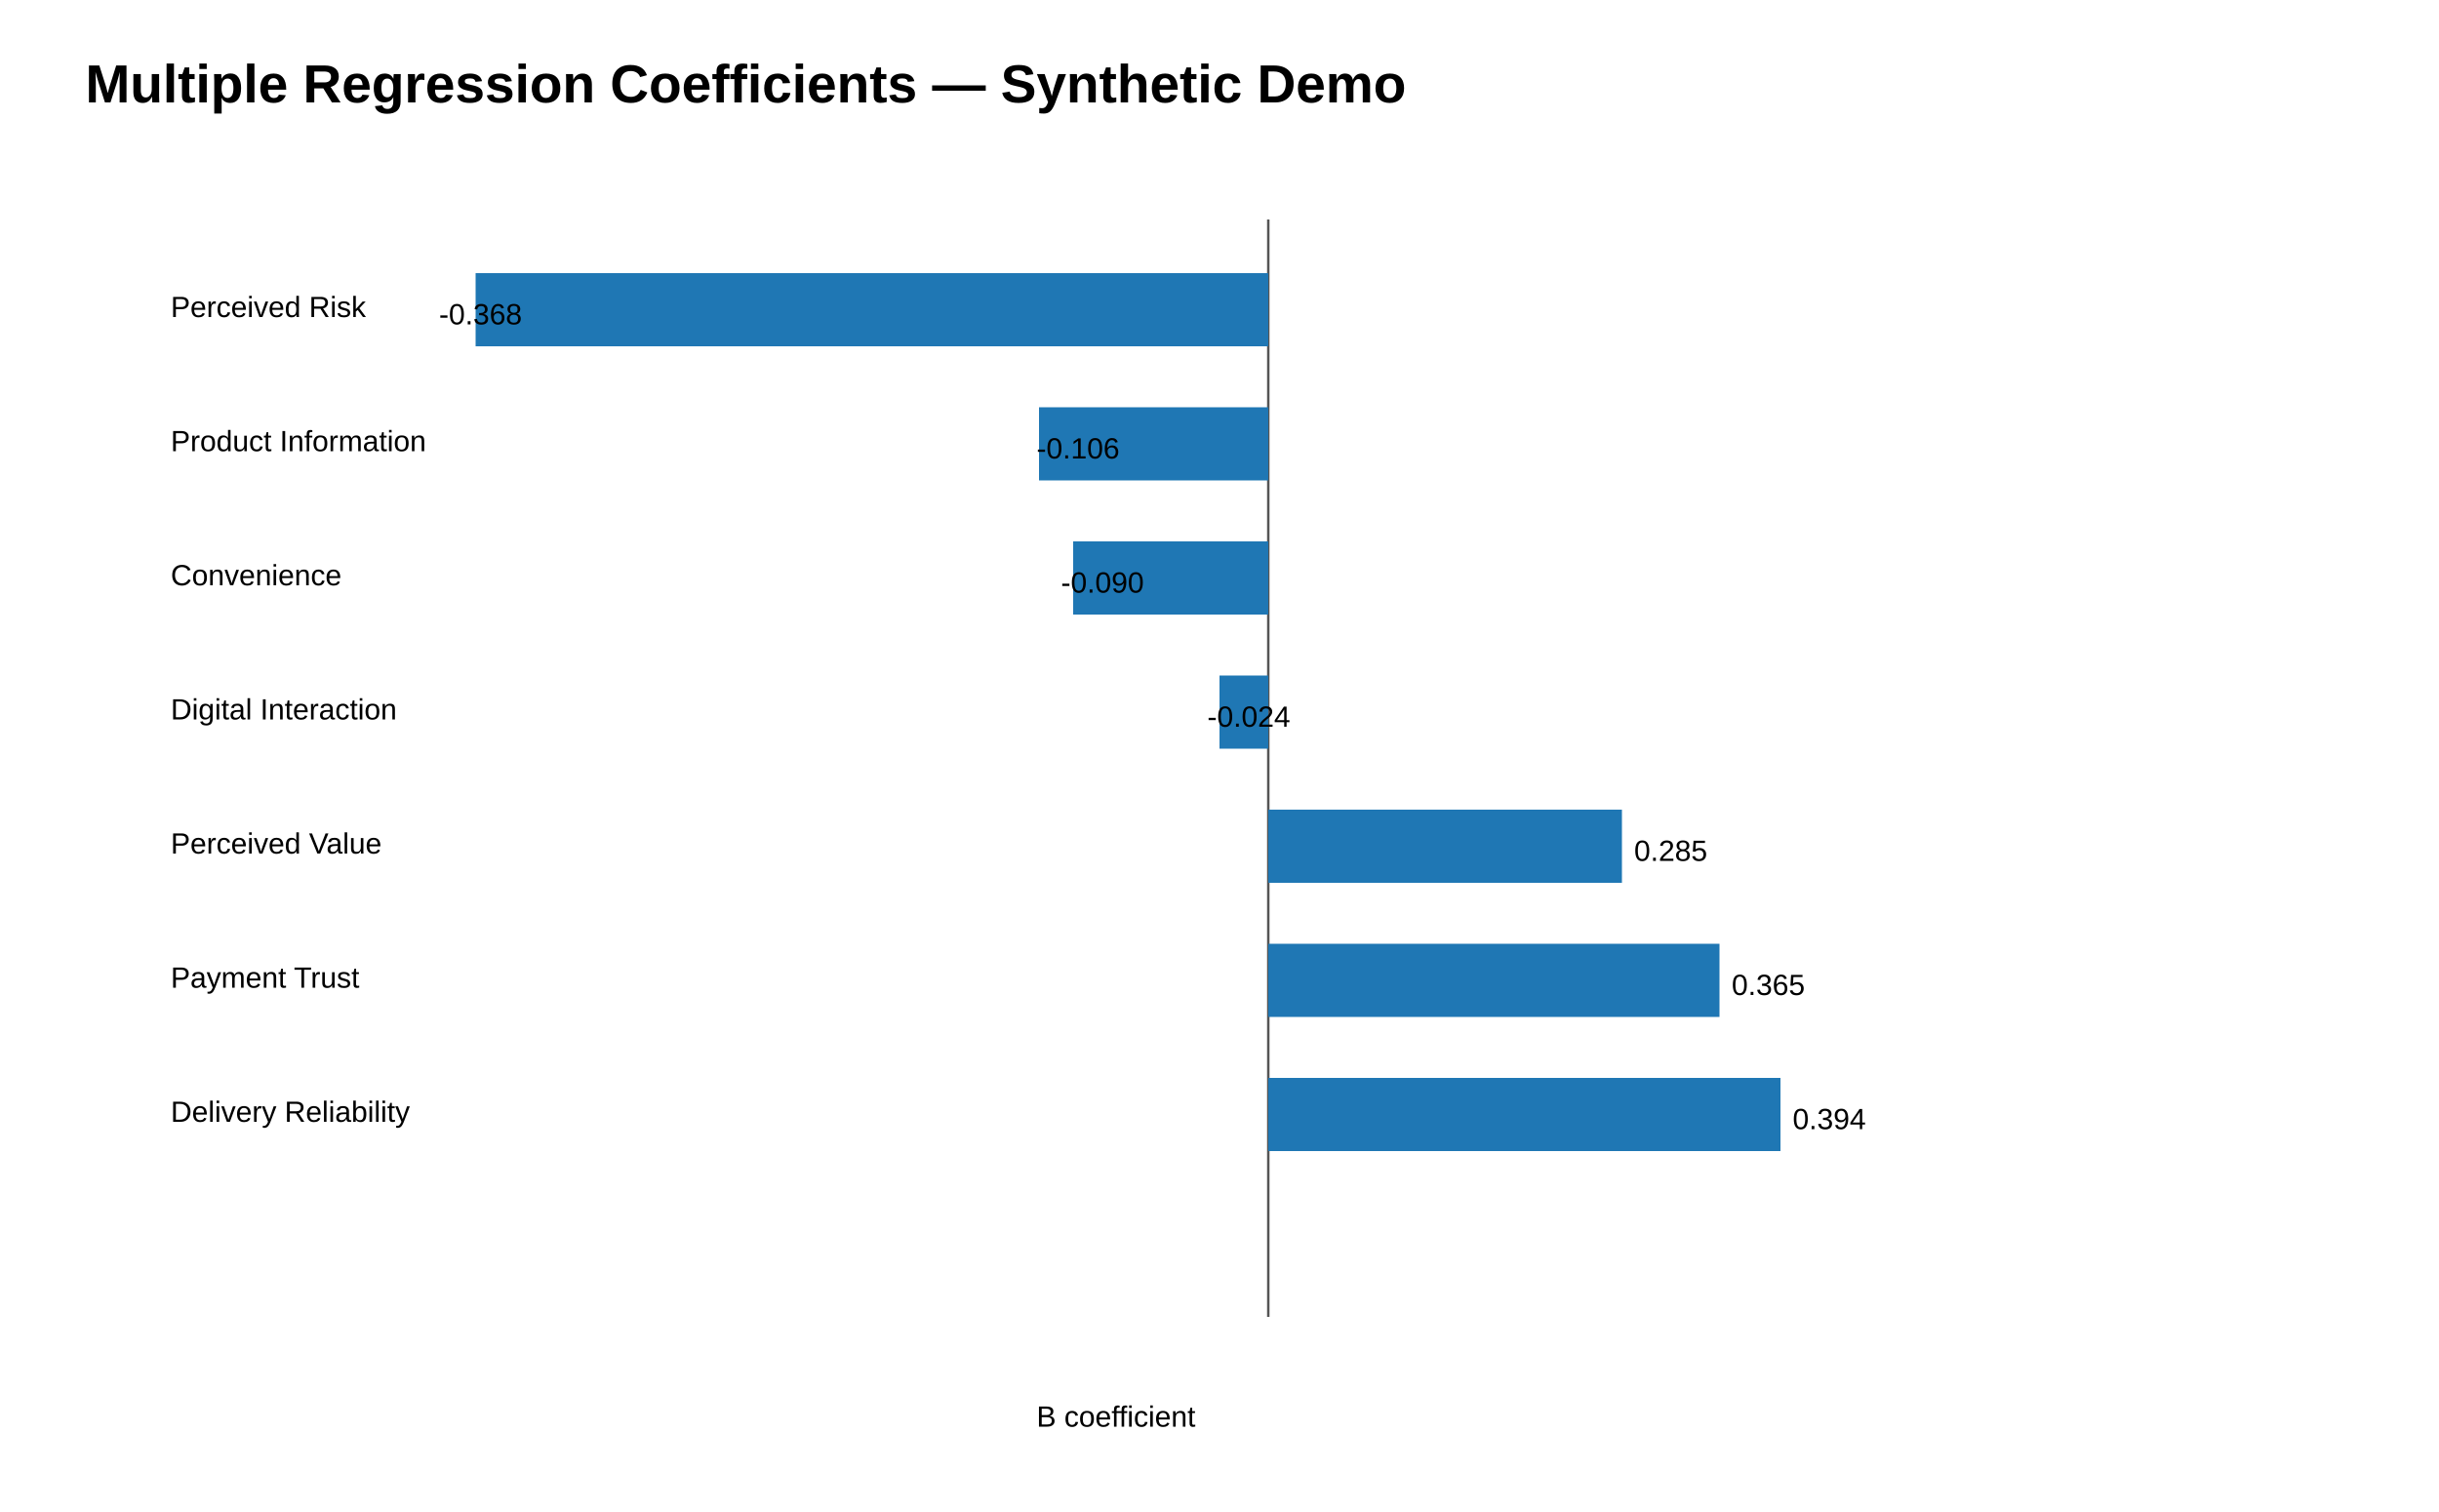
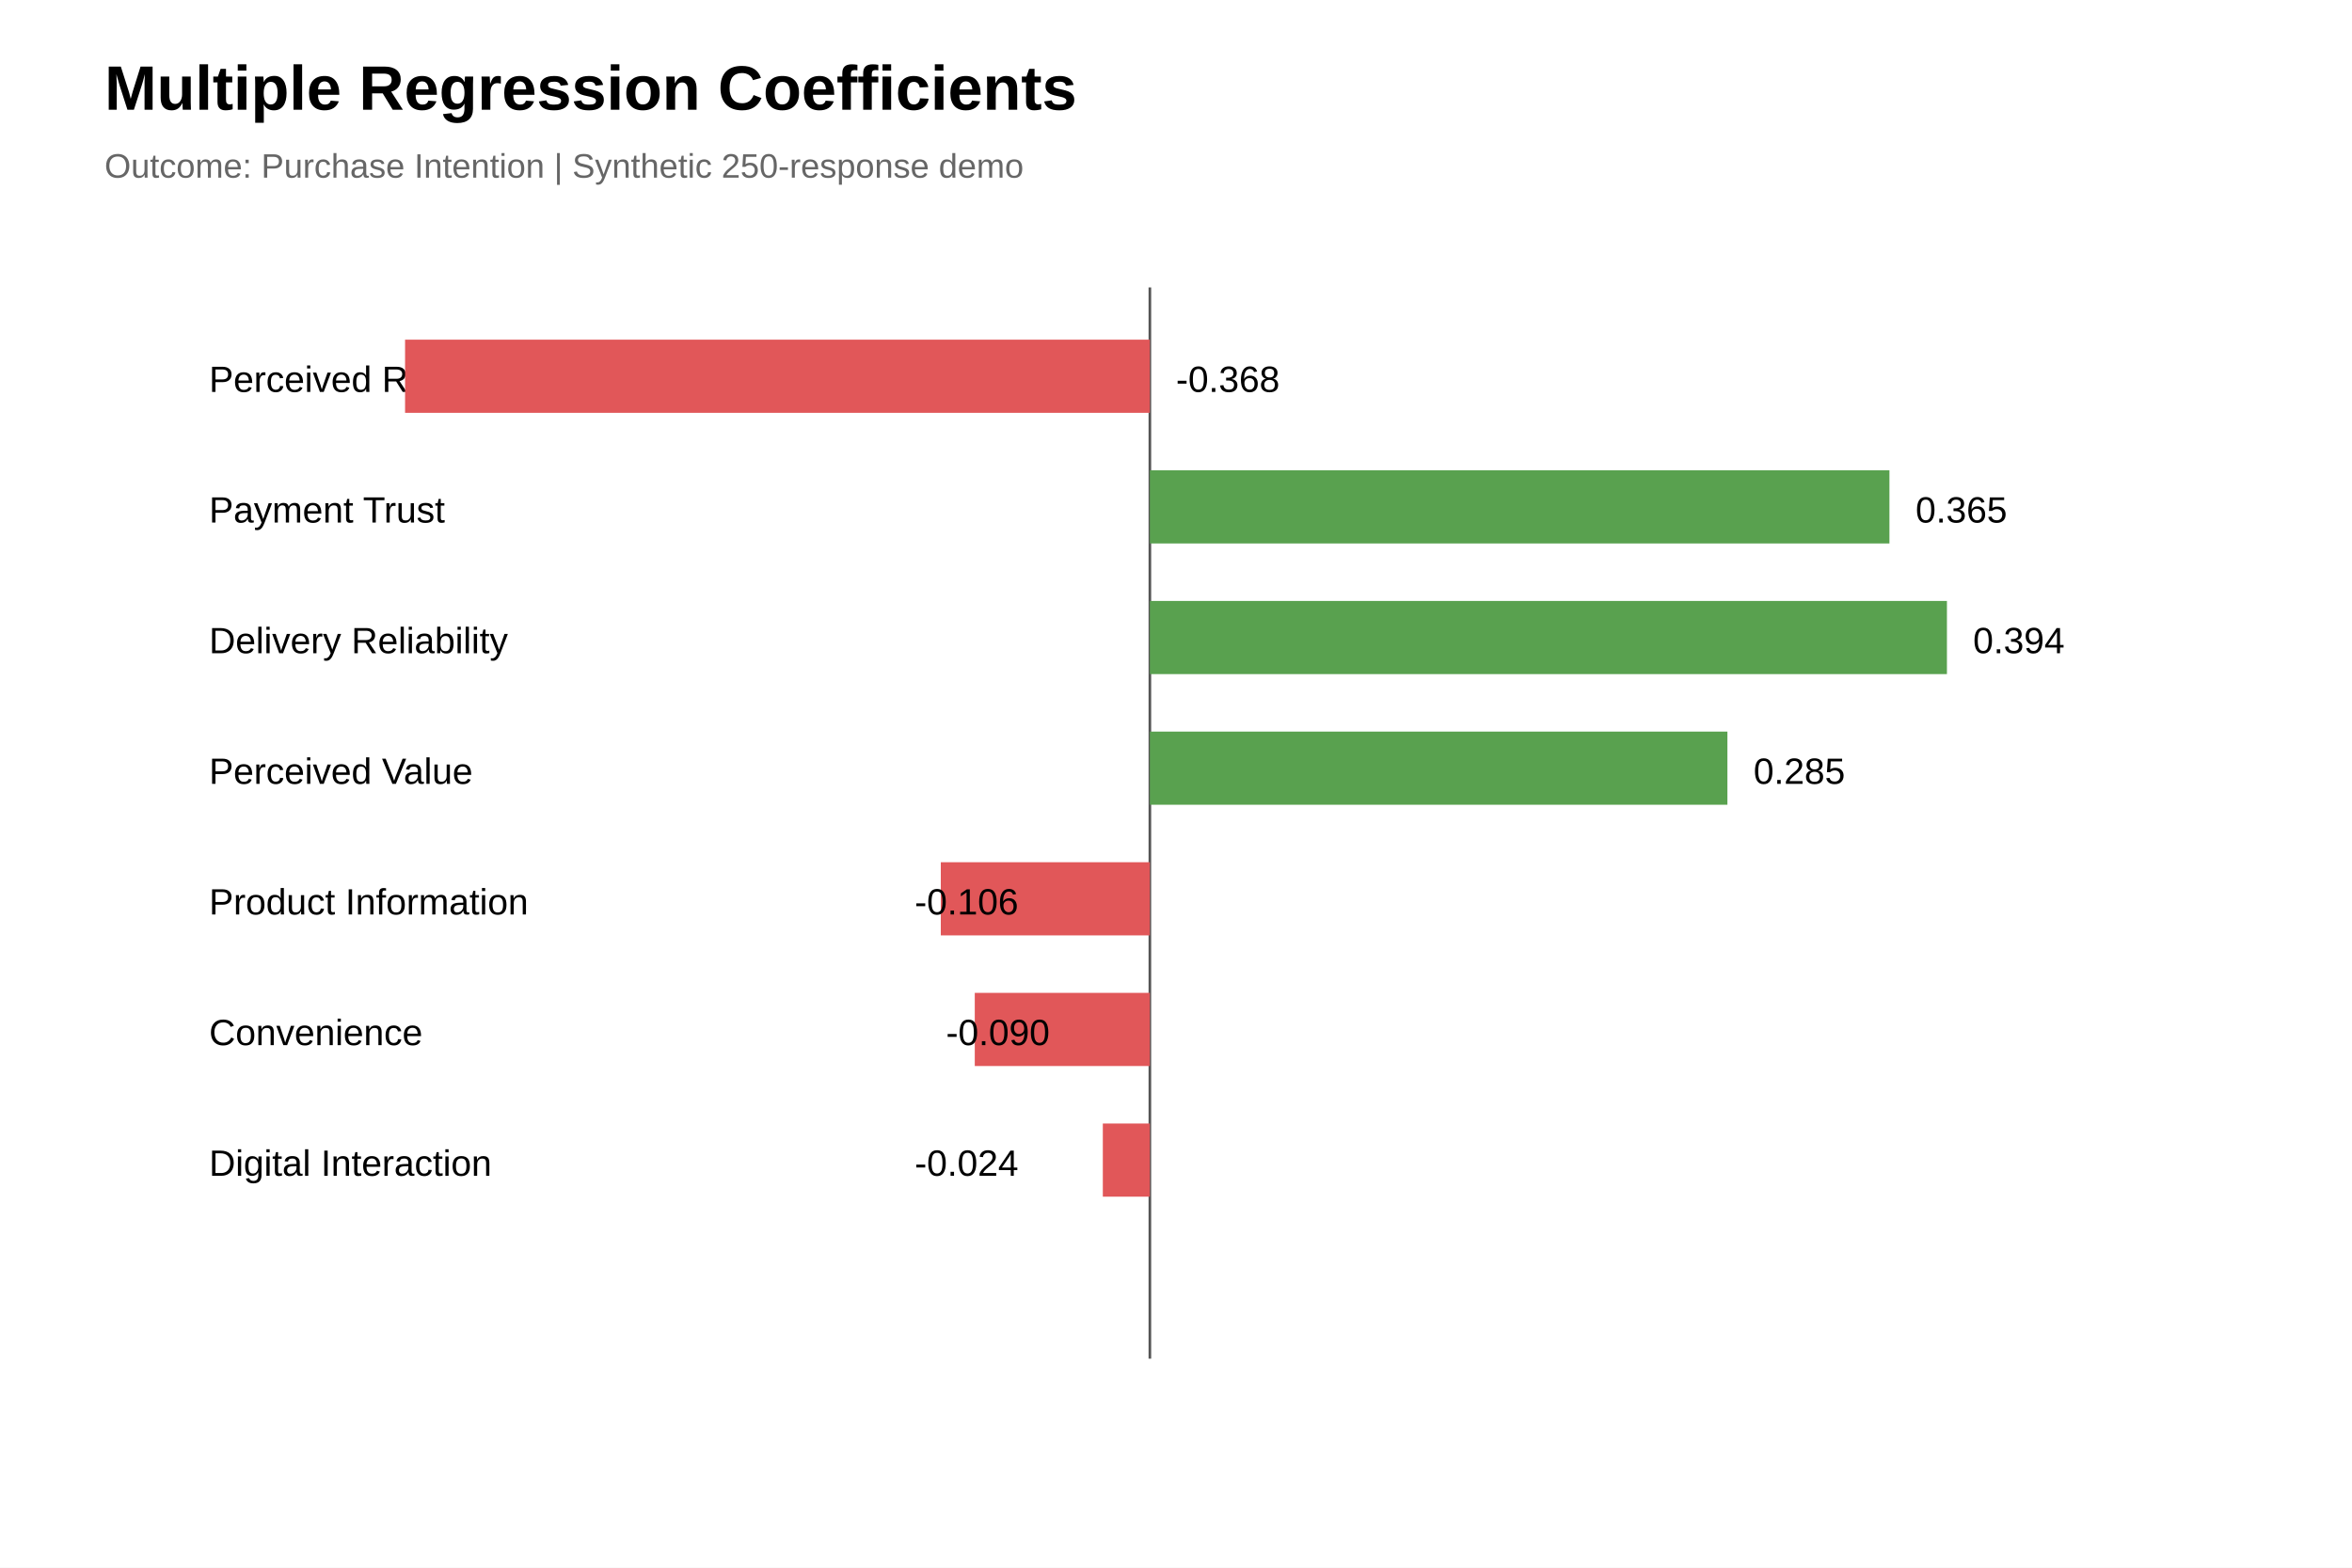
- <svg xmlns="http://www.w3.org/2000/svg" width="1000" height="620" viewBox="0 0 1000 620">
-   <rect width="100%" height="100%" fill="white" />
-   <text x="35" y="42" font-family="Arial" font-size="22" font-weight="700">Multiple Regression Coefficients — Synthetic Demo</text>
-   <line x1="520" y1="90" x2="520" y2="540" stroke="#555" />
-   <g font-family="Arial" font-size="12">
-     <text x="70" y="130">Perceived Risk</text>
-     <text x="70" y="185">Product Information</text>
-     <text x="70" y="240">Convenience</text>
-     <text x="70" y="295">Digital Interaction</text>
-     <text x="70" y="350">Perceived Value</text>
-     <text x="70" y="405">Payment Trust</text>
-     <text x="70" y="460">Delivery Reliability</text>
-     <rect x="195" y="112" width="325" height="30" fill="#1f77b4" />
-     <rect x="426" y="167" width="94" height="30" fill="#1f77b4" />
-     <rect x="440" y="222" width="80" height="30" fill="#1f77b4" />
-     <rect x="500" y="277" width="20" height="30" fill="#1f77b4" />
-     <rect x="520" y="332" width="145" height="30" fill="#1f77b4" />
-     <rect x="520" y="387" width="185" height="30" fill="#1f77b4" />
-     <rect x="520" y="442" width="210" height="30" fill="#1f77b4" />
-     <text x="180" y="133">-0.368</text>
-     <text x="425" y="188">-0.106</text>
-     <text x="435" y="243">-0.090</text>
-     <text x="495" y="298">-0.024</text>
-     <text x="670" y="353">0.285</text>
-     <text x="710" y="408">0.365</text>
-     <text x="735" y="463">0.394</text>
+ <svg xmlns="http://www.w3.org/2000/svg" width="900" height="600">
+   <rect width="900" height="600" fill="#fff" />
+   <text x="40" y="42" font-family="Arial" font-size="24" font-weight="700">Multiple Regression Coefficients</text>
+   <text x="40" y="68" font-family="Arial" font-size="13" fill="#666">Outcome: Purchase Intention | Synthetic 250-response demo</text>
+   <line x1="440" y1="110" x2="440" y2="520" stroke="#555" />
+   <g font-family="Arial" font-size="14">
+     <text x="80" y="150">Perceived Risk</text>
+     <rect x="155" y="130" width="285" height="28" fill="#e15759" />
+     <text x="450" y="150">-0.368</text>
+     <text x="80" y="200">Payment Trust</text>
+     <rect x="440" y="180" width="283" height="28" fill="#59a14f" />
+     <text x="733" y="200">0.365</text>
+     <text x="80" y="250">Delivery Reliability</text>
+     <rect x="440" y="230" width="305" height="28" fill="#59a14f" />
+     <text x="755" y="250">0.394</text>
+     <text x="80" y="300">Perceived Value</text>
+     <rect x="440" y="280" width="221" height="28" fill="#59a14f" />
+     <text x="671" y="300">0.285</text>
+     <text x="80" y="350">Product Information</text>
+     <rect x="360" y="330" width="80" height="28" fill="#e15759" />
+     <text x="350" y="350">-0.106</text>
+     <text x="80" y="400">Convenience</text>
+     <rect x="373" y="380" width="67" height="28" fill="#e15759" />
+     <text x="362" y="400">-0.090</text>
+     <text x="80" y="450">Digital Interaction</text>
+     <rect x="422" y="430" width="18" height="28" fill="#e15759" />
+     <text x="350" y="450">-0.024</text>
  </g>
-   <text x="425" y="585" font-family="Arial" font-size="12">B coefficient</text>
</svg>
